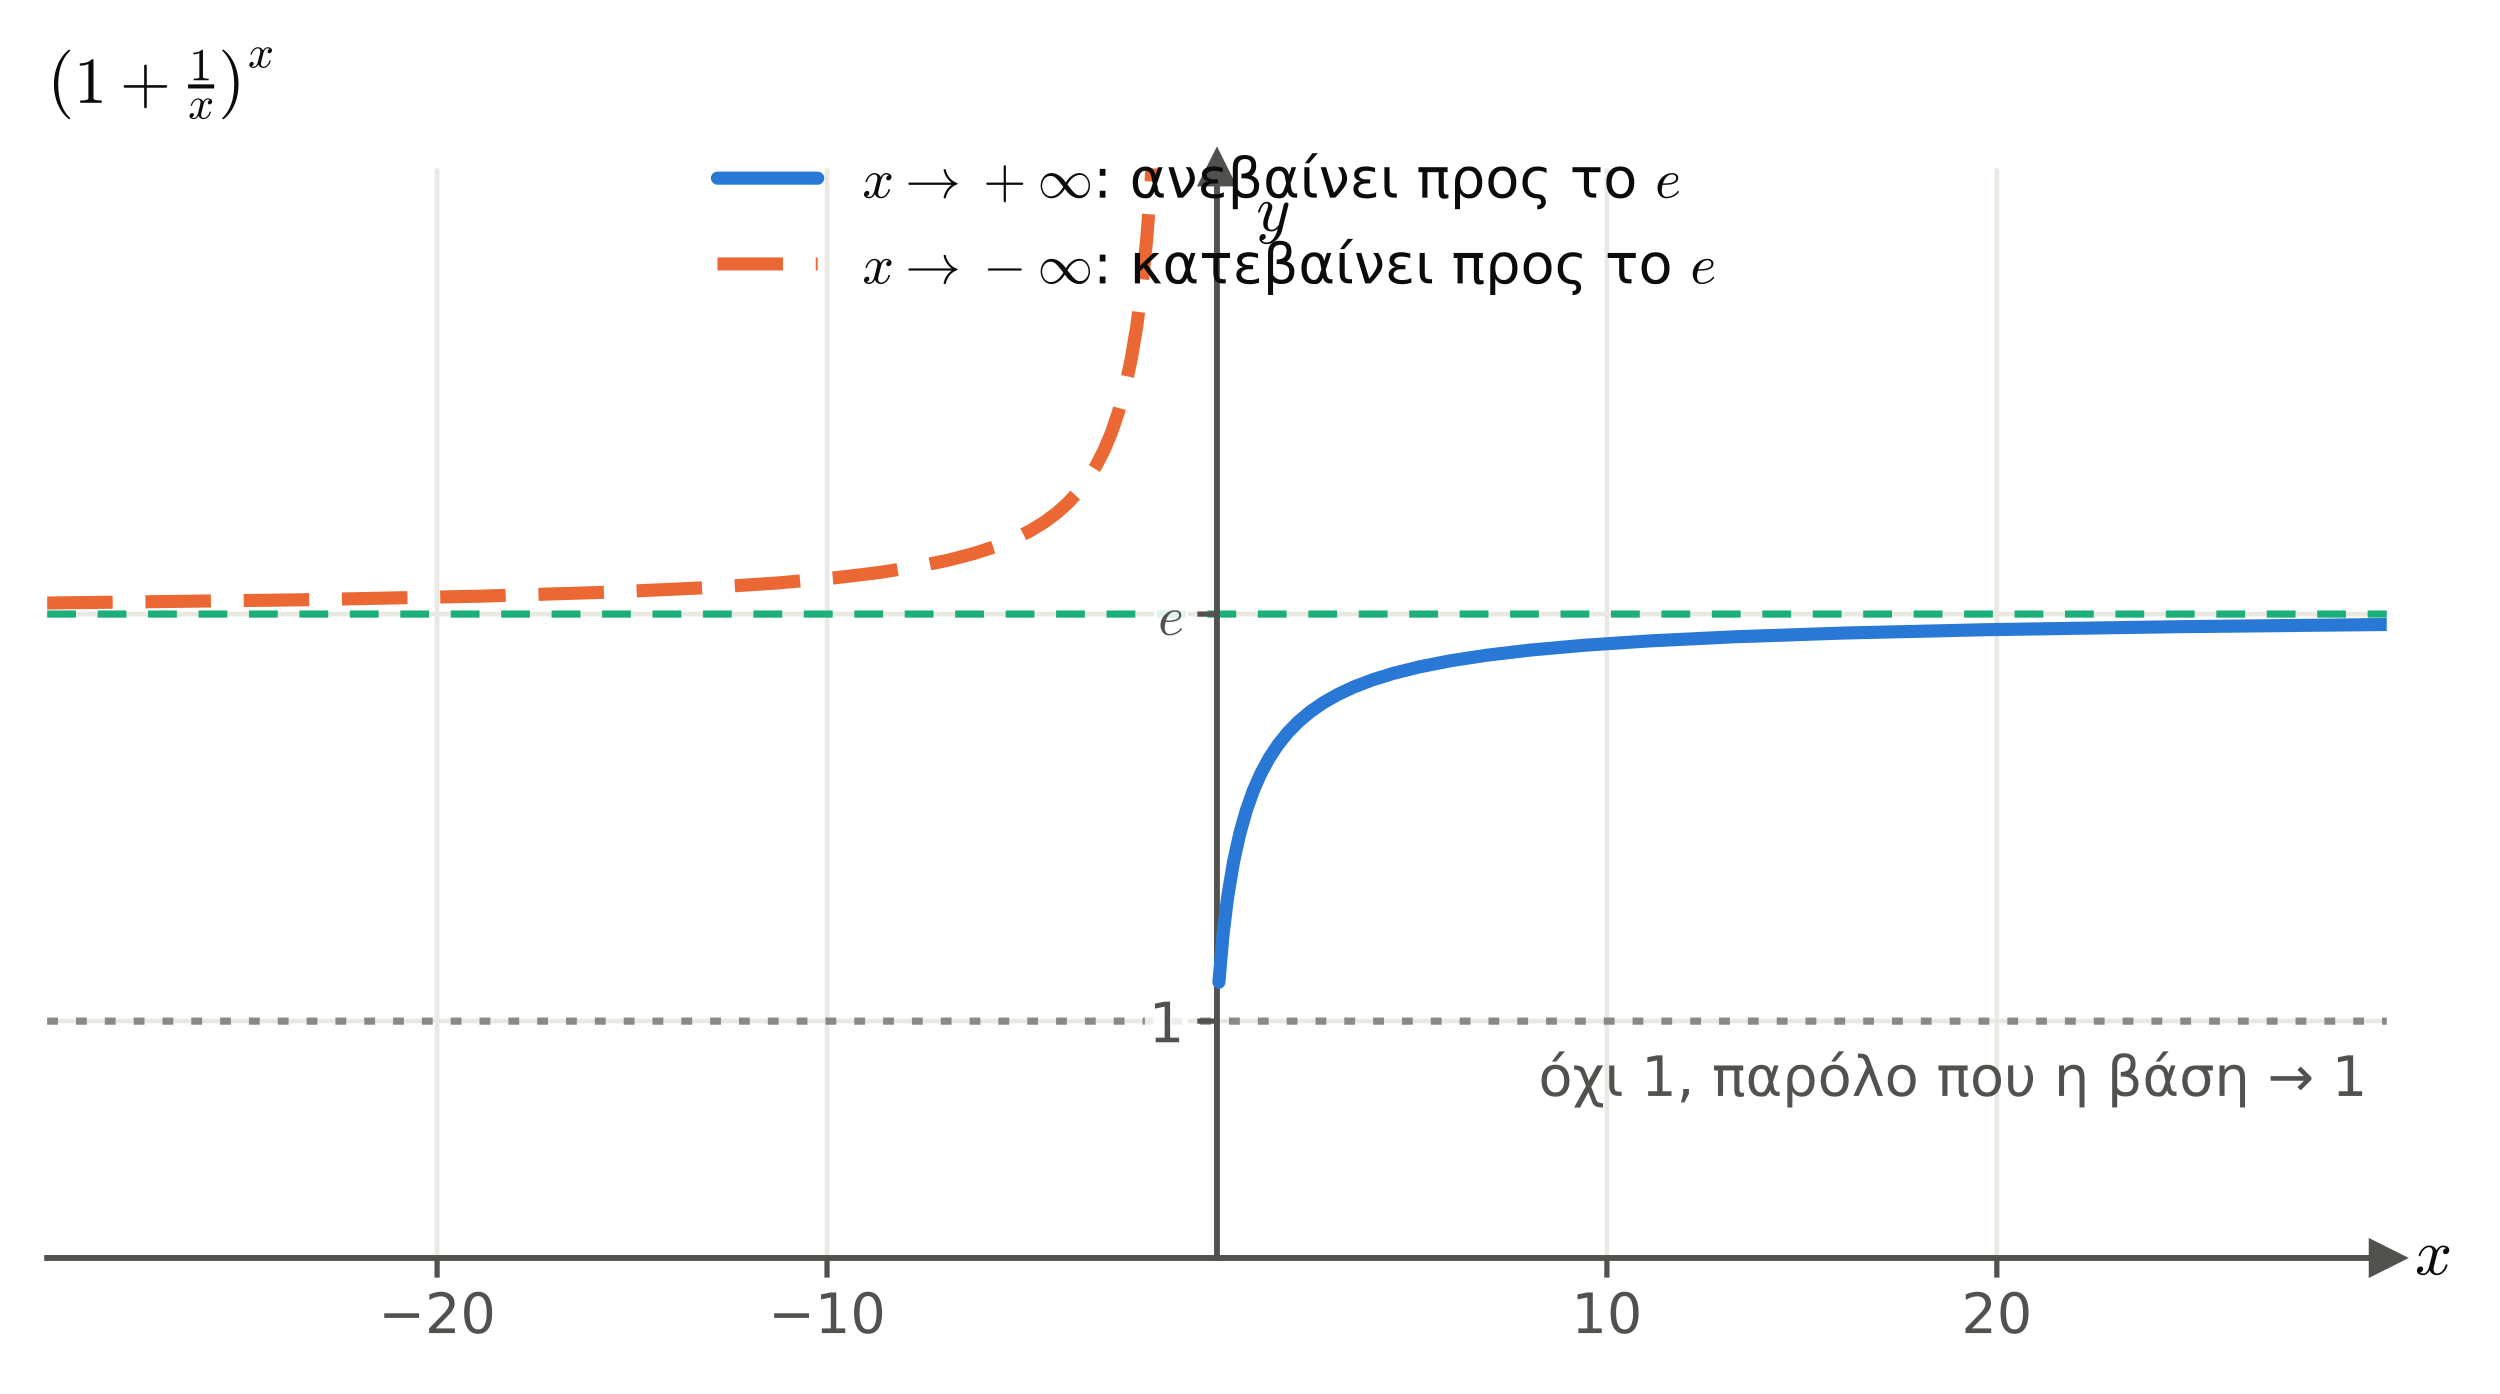
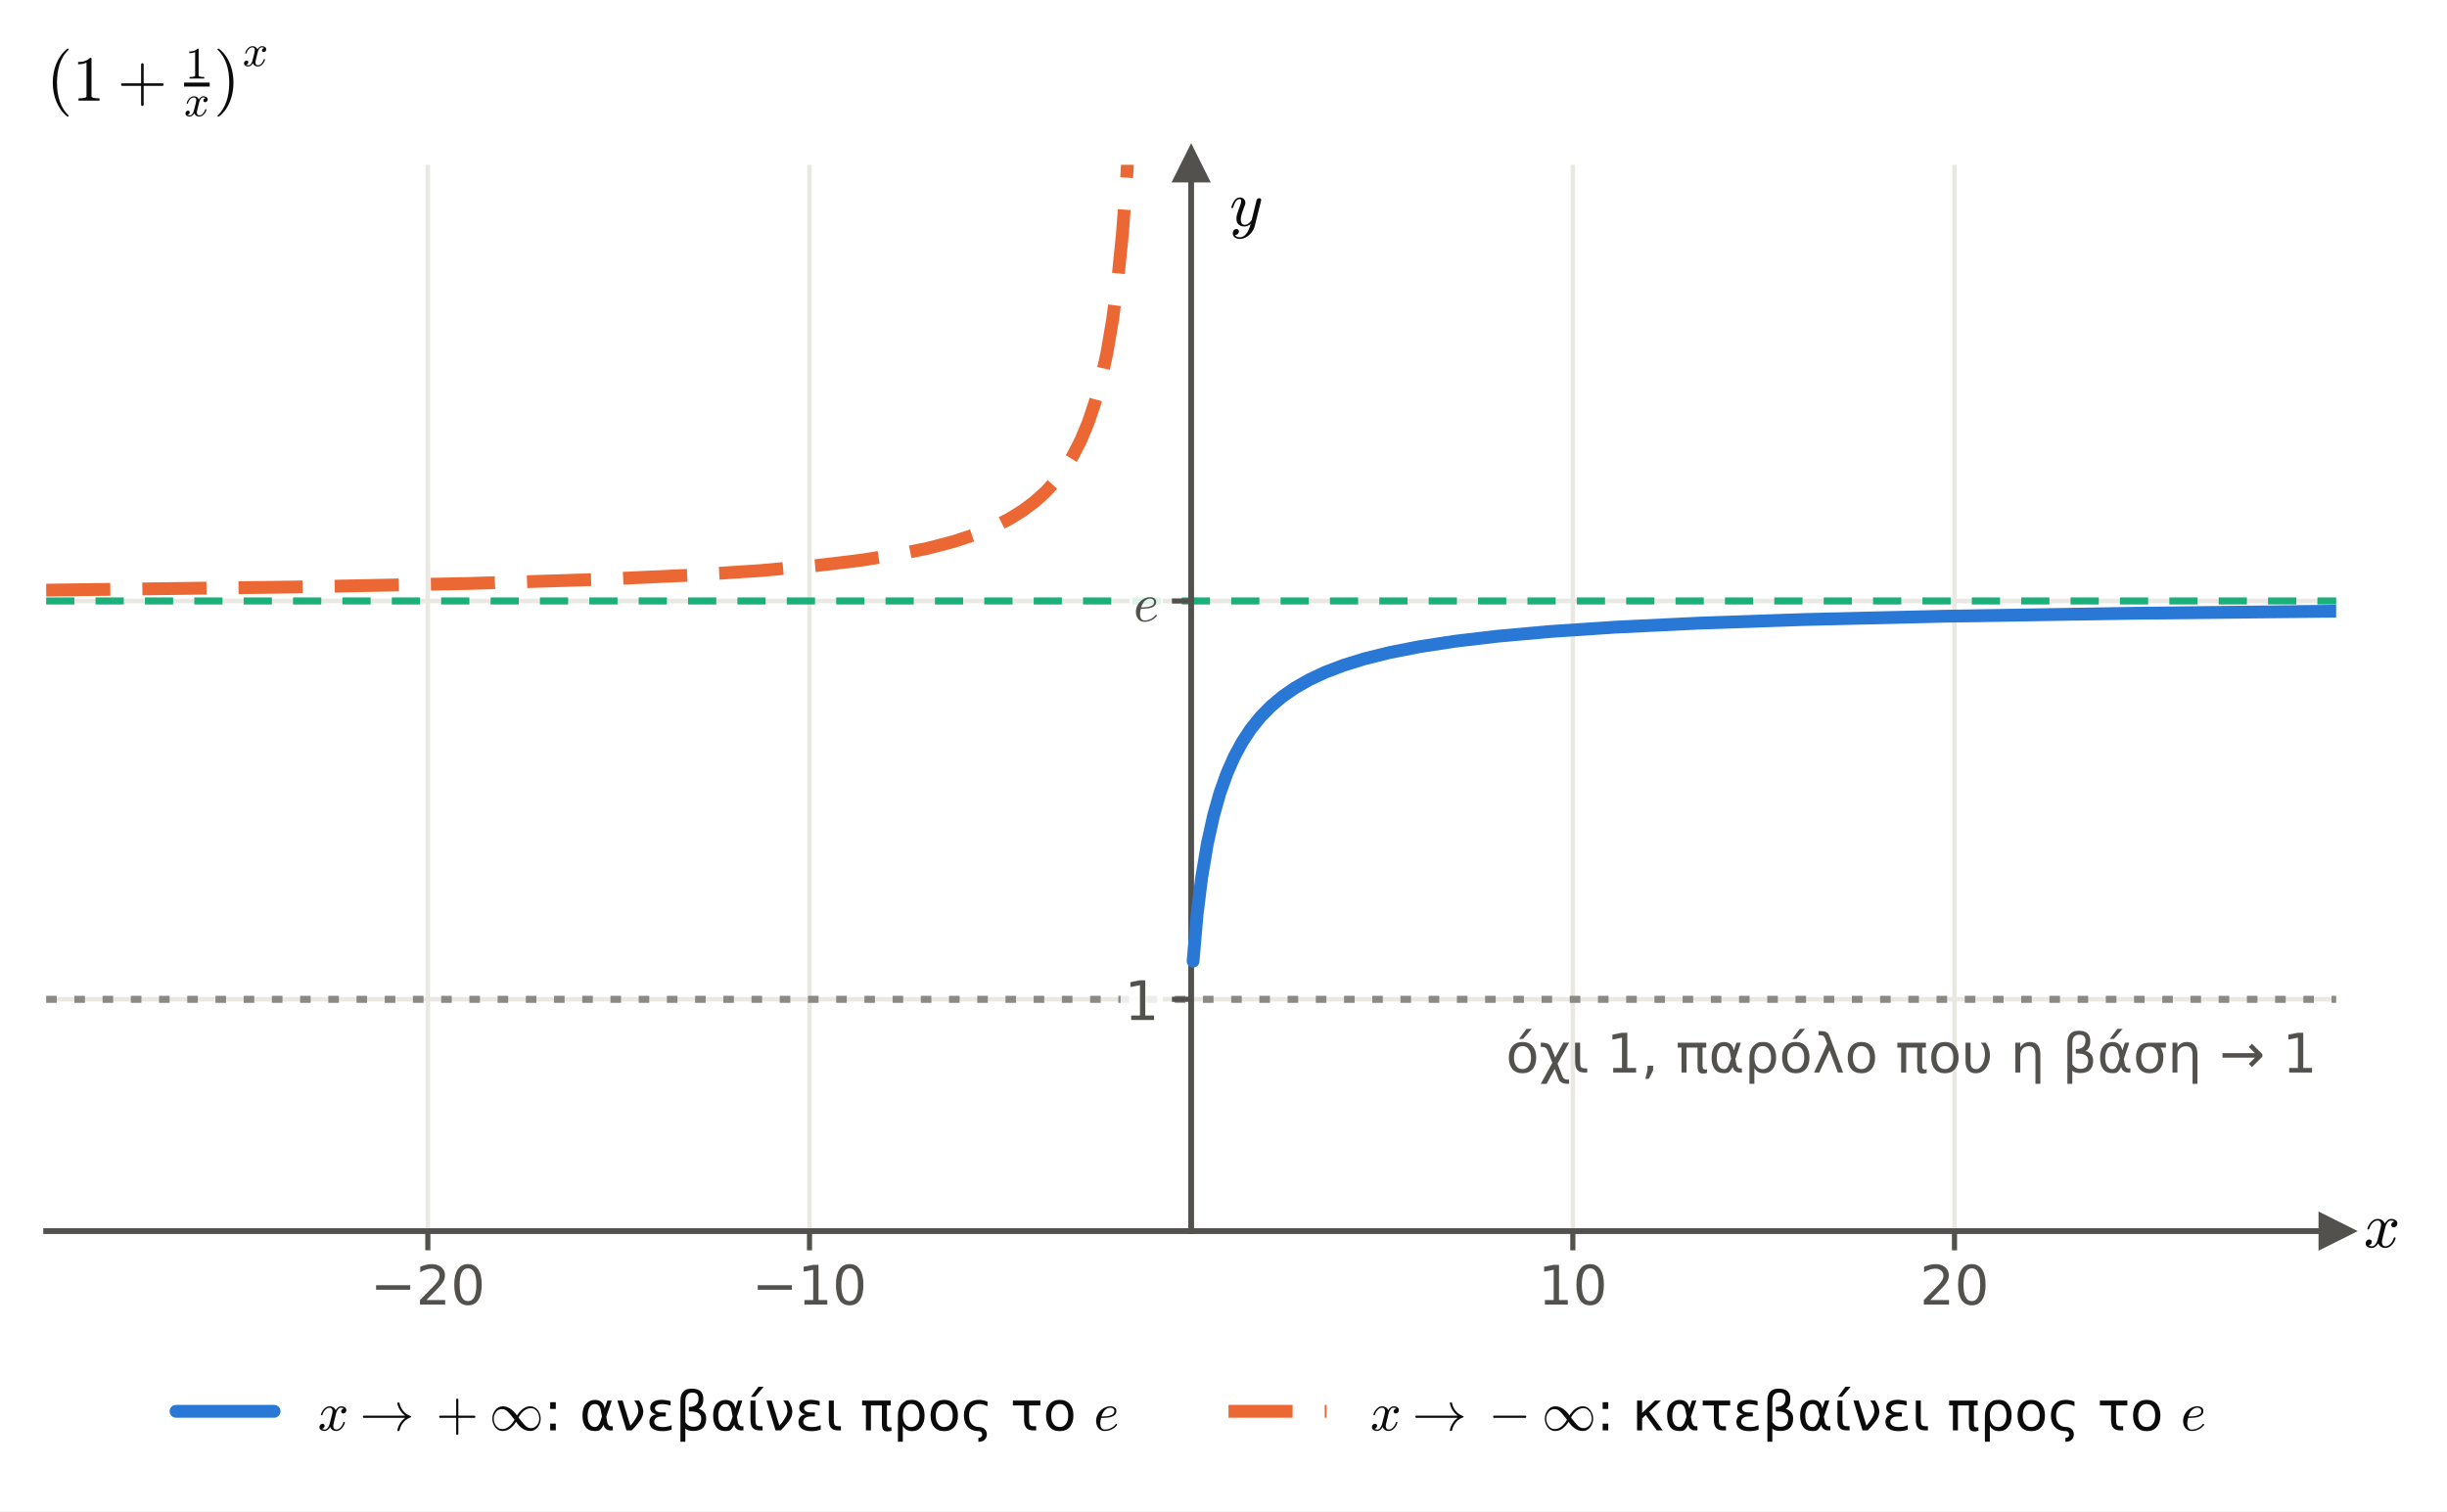
- <svg xmlns="http://www.w3.org/2000/svg" xmlns:xlink="http://www.w3.org/1999/xlink" width="381.605pt" height="212.72pt" viewBox="0 0 381.605 212.72" version="1.1">
+ <svg xmlns="http://www.w3.org/2000/svg" xmlns:xlink="http://www.w3.org/1999/xlink" width="381.605pt" height="235.744pt" viewBox="0 0 381.605 235.744" version="1.1">
  <defs>
    <style type="text/css">*{stroke-linejoin: round; stroke-linecap: butt}</style>
  </defs>
  <g id="figure_1">
    <g id="patch_1">
-       <path d="M 0 212.72  L 381.605 212.72  L 381.605 0  L 0 0  z " style="fill: #ffffff" />
+       <path d="M 0 235.744  L 381.605 235.744  L 381.605 0  L 0 0  z " style="fill: #ffffff" />
    </g>
    <g id="axes_1">
      <g id="patch_2">
        <path d="M 7.2 192.02  L 364.32 192.02  L 364.32 25.7  L 7.2 25.7  z " style="fill: #ffffff" />
      </g>
      <g id="line2d_1">
        <path d="M 66.72 192.02  L 66.72 25.7  " clip-path="url(#p7e414866ac)" style="fill: none; stroke: #e9e8e3; stroke-width: 0.7; stroke-linecap: round" />
      </g>
      <g id="line2d_2">
        <path d="M 126.24 192.02  L 126.24 25.7  " clip-path="url(#p7e414866ac)" style="fill: none; stroke: #e9e8e3; stroke-width: 0.7; stroke-linecap: round" />
      </g>
      <g id="line2d_3">
        <path d="M 245.28 192.02  L 245.28 25.7  " clip-path="url(#p7e414866ac)" style="fill: none; stroke: #e9e8e3; stroke-width: 0.7; stroke-linecap: round" />
      </g>
      <g id="line2d_4">
        <path d="M 304.8 192.02  L 304.8 25.7  " clip-path="url(#p7e414866ac)" style="fill: none; stroke: #e9e8e3; stroke-width: 0.7; stroke-linecap: round" />
      </g>
      <g id="line2d_5">
        <path d="M 7.2 155.863  L 364.32 155.863  " clip-path="url(#p7e414866ac)" style="fill: none; stroke: #e9e8e3; stroke-width: 0.7; stroke-linecap: round" />
      </g>
      <g id="line2d_6">
        <path d="M 7.2 93.736  L 364.32 93.736  " clip-path="url(#p7e414866ac)" style="fill: none; stroke: #e9e8e3; stroke-width: 0.7; stroke-linecap: round" />
      </g>
      <g id="line2d_7">
        <path d="M 7.2 93.736  L 364.32 93.736  " clip-path="url(#p7e414866ac)" style="fill: none; stroke-dasharray: 4.4,3.3; stroke-dashoffset: 0; stroke: #1baf7a; stroke-width: 1.1" />
      </g>
      <g id="line2d_8">
        <path d="M 7.2 155.863  L 364.32 155.863  " clip-path="url(#p7e414866ac)" style="fill: none; stroke-dasharray: 1.65,2.75; stroke-dashoffset: 0; stroke: #8a8984; stroke-width: 1.1" />
      </g>
      <g id="patch_3">
        <path d="M 185.76 192.02  L 185.76 25.7  " style="fill: none; stroke: #52514e; stroke-width: 0.9; stroke-linejoin: miter; stroke-linecap: square" />
      </g>
      <g id="patch_4">
        <path d="M 7.2 192.02  L 364.32 192.02  " style="fill: none; stroke: #52514e; stroke-width: 0.9; stroke-linejoin: miter; stroke-linecap: square" />
      </g>
      <g id="matplotlib.axis_1">
        <g id="xtick_1">
          <g id="line2d_9">
            <defs>
              <path id="mea416f7c7a" d="M 0 0  L 0 3  " style="stroke: #52514e; stroke-width: 0.8" />
            </defs>
            <g>
              <use xlink:href="#mea416f7c7a" x="66.72" y="192.02" style="fill: #52514e; stroke: #52514e; stroke-width: 0.8" />
            </g>
          </g>
          <g id="text_1">
            <g id="patch_5">
              <path d="M 57.156 206.115  L 76.284 206.115  L 76.284 196.425  L 57.156 196.425  z " style="fill: #ffffff; opacity: 0.85" />
            </g>
            <g style="fill: #52514e" transform="translate(57.75051 203.478) scale(0.085 -0.085)">
              <defs>
                <path id="DejaVuSans-c9c" d="M 678 2272  L 4684 2272  L 4684 1741  L 678 1741  L 678 2272  z " transform="scale(0.015625)" />
                <path id="DejaVuSans-15" d="M 1228 531  L 3431 531  L 3431 0  L 469 0  L 469 531  Q 828 903 1448 1529  Q 2069 2156 2228 2338  Q 2531 2678 2651 2914  Q 2772 3150 2772 3378  Q 2772 3750 2511 3984  Q 2250 4219 1831 4219  Q 1534 4219 1204 4116  Q 875 4013 500 3803  L 500 4441  Q 881 4594 1212 4672  Q 1544 4750 1819 4750  Q 2544 4750 2975 4387  Q 3406 4025 3406 3419  Q 3406 3131 3298 2873  Q 3191 2616 2906 2266  Q 2828 2175 2409 1742  Q 1991 1309 1228 531  z " transform="scale(0.015625)" />
                <path id="DejaVuSans-13" d="M 2034 4250  Q 1547 4250 1301 3770  Q 1056 3291 1056 2328  Q 1056 1369 1301 889  Q 1547 409 2034 409  Q 2525 409 2770 889  Q 3016 1369 3016 2328  Q 3016 3291 2770 3770  Q 2525 4250 2034 4250  z M 2034 4750  Q 2819 4750 3233 4129  Q 3647 3509 3647 2328  Q 3647 1150 3233 529  Q 2819 -91 2034 -91  Q 1250 -91 836 529  Q 422 1150 422 2328  Q 422 3509 836 4129  Q 1250 4750 2034 4750  z " transform="scale(0.015625)" />
              </defs>
              <use xlink:href="#DejaVuSans-c9c" />
              <use xlink:href="#DejaVuSans-15" transform="translate(83.79688 0)" />
              <use xlink:href="#DejaVuSans-13" transform="translate(147.4219 0)" />
            </g>
          </g>
        </g>
        <g id="xtick_2">
          <g id="line2d_10">
            <g>
              <use xlink:href="#mea416f7c7a" x="126.24" y="192.02" style="fill: #52514e; stroke: #52514e; stroke-width: 0.8" />
            </g>
          </g>
          <g id="text_2">
            <g id="patch_6">
              <path d="M 116.676 206.115  L 135.804 206.115  L 135.804 196.425  L 116.676 196.425  z " style="fill: #ffffff; opacity: 0.85" />
            </g>
            <g style="fill: #52514e" transform="translate(117.2705 203.478) scale(0.085 -0.085)">
              <defs>
                <path id="DejaVuSans-14" d="M 794 531  L 1825 531  L 1825 4091  L 703 3866  L 703 4441  L 1819 4666  L 2450 4666  L 2450 531  L 3481 531  L 3481 0  L 794 0  L 794 531  z " transform="scale(0.015625)" />
              </defs>
              <use xlink:href="#DejaVuSans-c9c" />
              <use xlink:href="#DejaVuSans-14" transform="translate(83.79688 0)" />
              <use xlink:href="#DejaVuSans-13" transform="translate(147.4219 0)" />
            </g>
          </g>
        </g>
        <g id="xtick_3">
          <g id="line2d_11">
            <g>
              <use xlink:href="#mea416f7c7a" x="245.28" y="192.02" style="fill: #52514e; stroke: #52514e; stroke-width: 0.8" />
            </g>
          </g>
          <g id="text_3">
            <g id="patch_7">
              <path d="M 239.277 206.115  L 251.283 206.115  L 251.283 196.425  L 239.277 196.425  z " style="fill: #ffffff; opacity: 0.85" />
            </g>
            <g style="fill: #52514e" transform="translate(239.8719 203.478) scale(0.085 -0.085)">
              <use xlink:href="#DejaVuSans-14" />
              <use xlink:href="#DejaVuSans-13" transform="translate(63.625 0)" />
            </g>
          </g>
        </g>
        <g id="xtick_4">
          <g id="line2d_12">
            <g>
              <use xlink:href="#mea416f7c7a" x="304.8" y="192.02" style="fill: #52514e; stroke: #52514e; stroke-width: 0.8" />
            </g>
          </g>
          <g id="text_4">
            <g id="patch_8">
              <path d="M 298.797 206.115  L 310.803 206.115  L 310.803 196.425  L 298.797 196.425  z " style="fill: #ffffff; opacity: 0.85" />
            </g>
            <g style="fill: #52514e" transform="translate(299.3919 203.478) scale(0.085 -0.085)">
              <use xlink:href="#DejaVuSans-15" />
              <use xlink:href="#DejaVuSans-13" transform="translate(63.625 0)" />
            </g>
          </g>
        </g>
      </g>
      <g id="matplotlib.axis_2">
        <g id="ytick_1">
          <g id="line2d_13">
            <defs>
              <path id="mfd0566a3cc" d="M 0 0  L -3 0  " style="stroke: #52514e; stroke-width: 0.8" />
            </defs>
            <g>
              <use xlink:href="#mfd0566a3cc" x="185.76" y="155.863" style="fill: #52514e; stroke: #52514e; stroke-width: 0.8" />
            </g>
          </g>
          <g id="text_5">
            <g id="patch_9">
              <path d="M 174.757 161.729  L 181.355 161.729  L 181.355 152.039  L 174.757 152.039  z " style="fill: #ffffff; opacity: 0.85" />
            </g>
            <g style="fill: #52514e" transform="translate(175.3519 159.0925) scale(0.085 -0.085)">
              <use xlink:href="#DejaVuSans-14" />
            </g>
          </g>
        </g>
        <g id="ytick_2">
          <g id="line2d_14">
            <g>
              <use xlink:href="#mfd0566a3cc" x="185.76" y="93.736" style="fill: #52514e; stroke: #52514e; stroke-width: 0.8" />
            </g>
          </g>
          <g id="text_6">
            <g id="patch_10">
              <path d="M 176.17 99.602  L 181.355 99.602  L 181.355 89.912  L 176.17 89.912  z " style="fill: #ffffff; opacity: 0.85" />
            </g>
            <g style="fill: #52514e" transform="translate(176.765 96.96539) scale(0.085 -0.085)">
              <defs>
                <path id="Cmmi10-3" d="M 1288 -72  Q 981 -72 751 87  Q 522 247 401 517  Q 281 788 281 1088  Q 281 1544 511 1945  Q 741 2347 1134 2587  Q 1528 2828 1978 2828  Q 2253 2828 2458 2686  Q 2663 2544 2663 2278  Q 2663 1909 2369 1729  Q 2075 1550 1706 1508  Q 1338 1466 891 1466  L 872 1466  Q 769 1084 769 813  Q 769 528 900 312  Q 1031 97 1300 97  Q 1681 97 2032 272  Q 2384 447 2606 756  Q 2625 775 2656 775  Q 2688 775 2720 739  Q 2753 703 2753 672  Q 2753 647 2741 634  Q 2506 306 2109 117  Q 1713 -72 1288 -72  z M 909 1631  Q 1281 1631 1597 1665  Q 1913 1700 2169 1839  Q 2425 1978 2425 2272  Q 2425 2391 2359 2480  Q 2294 2569 2189 2616  Q 2084 2663 1972 2663  Q 1700 2663 1483 2516  Q 1266 2369 1125 2133  Q 984 1897 909 1631  z " transform="scale(0.015625)" />
              </defs>
              <use xlink:href="#Cmmi10-3" transform="translate(0 0.8125)" />
            </g>
          </g>
        </g>
      </g>
      <g id="line2d_15">
        <defs>
          <path id="m4fe79a03d0" d="M 2.25 0  L -2.25 -2.25  L -2.25 2.25  z " style="stroke: #52514e; stroke-linejoin: miter" />
        </defs>
        <g>
          <use xlink:href="#m4fe79a03d0" x="364.32" y="192.02" style="fill: #52514e; stroke: #52514e; stroke-linejoin: miter" />
        </g>
      </g>
      <g id="line2d_16">
        <defs>
          <path id="m0e7391c8de" d="M 0 -2.25  L -2.25 2.25  L 2.25 2.25  z " style="stroke: #52514e; stroke-linejoin: miter" />
        </defs>
        <g>
          <use xlink:href="#m0e7391c8de" x="185.76" y="25.7" style="fill: #52514e; stroke: #52514e; stroke-linejoin: miter" />
        </g>
      </g>
      <g id="line2d_17">
        <path d="M 186.058 149.918  L 186.682 142.666  L 187.395 136.901  L 188.287 131.57  L 189.268 127.14  L 190.249 123.681  L 191.319 120.664  L 192.478 118.028  L 193.727 115.719  L 195.064 113.693  L 196.58 111.809  L 198.186 110.169  L 199.969 108.666  L 201.931 107.302  L 204.16 106.027  L 206.657 104.857  L 209.511 103.767  L 212.81 102.746  L 216.734 101.773  L 221.371 100.864  L 226.9 100.017  L 233.588 99.228  L 241.792 98.495  L 251.959 97.819  L 264.8 97.199  L 281.387 96.63  L 303.235 96.116  L 332.841 95.654  L 364.32 95.326  L 364.32 95.326  " clip-path="url(#p7e414866ac)" style="fill: none; stroke: #2a78d6; stroke-width: 2; stroke-linecap: round" />
      </g>
      <g id="line2d_18">
        <path d="M 7.2 92.047  L 46.208 91.555  L 73.239 91.004  L 92.743 90.395  L 107.286 89.73  L 118.492 89.003  L 127.303 88.216  L 134.317 87.373  L 140.049 86.465  L 144.754 85.501  L 148.689 84.474  L 152.025 83.379  L 154.848 82.227  L 157.328 80.979  L 159.467 79.664  L 161.349 78.259  L 163.06 76.714  L 164.6 75.032  L 166.054 73.106  L 167.337 71.042  L 168.535 68.703  L 169.647 66.051  L 170.673 63.046  L 171.7 59.304  L 172.641 54.962  L 173.496 49.929  L 174.266 44.119  L 175.036 36.503  L 175.72 27.419  L 176.319 16.663  L 176.918 1.634  L 177.003 -1  L 177.003 -1  " clip-path="url(#p7e414866ac)" style="fill: none; stroke-dasharray: 10,5; stroke-dashoffset: 0; stroke: #eb6834; stroke-width: 2" />
      </g>
      <g id="text_7">
        <g style="fill: #0b0b0b" transform="translate(368.6054 194.6177) scale(0.1 -0.1)">
          <defs>
            <path id="Cmmi10-3f" d="M 500 184  Q 613 97 819 97  Q 1019 97 1172 289  Q 1325 481 1381 709  L 1672 1844  Q 1741 2153 1741 2266  Q 1741 2425 1652 2544  Q 1563 2663 1403 2663  Q 1200 2663 1022 2536  Q 844 2409 722 2214  Q 600 2019 550 1819  Q 538 1778 500 1778  L 422 1778  Q 372 1778 372 1838  L 372 1856  Q 434 2094 584 2320  Q 734 2547 951 2687  Q 1169 2828 1416 2828  Q 1650 2828 1839 2703  Q 2028 2578 2106 2363  Q 2216 2559 2386 2693  Q 2556 2828 2759 2828  Q 2897 2828 3040 2779  Q 3184 2731 3275 2631  Q 3366 2531 3366 2381  Q 3366 2219 3261 2101  Q 3156 1984 2994 1984  Q 2891 1984 2822 2050  Q 2753 2116 2753 2216  Q 2753 2350 2845 2451  Q 2938 2553 3066 2572  Q 2950 2663 2747 2663  Q 2541 2663 2389 2472  Q 2238 2281 2175 2047  L 1894 916  Q 1825 659 1825 494  Q 1825 331 1917 214  Q 2009 97 2163 97  Q 2463 97 2698 361  Q 2934 625 3009 941  Q 3022 978 3059 978  L 3138 978  Q 3163 978 3178 961  Q 3194 944 3194 922  Q 3194 916 3188 903  Q 3097 522 2806 225  Q 2516 -72 2150 -72  Q 1916 -72 1727 54  Q 1538 181 1459 397  Q 1359 209 1182 68  Q 1006 -72 806 -72  Q 669 -72 523 -23  Q 378 25 287 125  Q 197 225 197 378  Q 197 528 301 651  Q 406 775 563 775  Q 669 775 741 711  Q 813 647 813 544  Q 813 409 723 309  Q 634 209 500 184  z " transform="scale(0.015625)" />
          </defs>
          <use xlink:href="#Cmmi10-3f" transform="translate(0 0.8125)" />
        </g>
      </g>
      <g id="text_8">
        <g style="fill: #0b0b0b" transform="translate(191.76 35.29766) scale(0.1 -0.1)">
          <defs>
            <path id="Cmmi10-72" d="M 538 -916  Q 672 -1147 1006 -1147  Q 1309 -1147 1531 -934  Q 1753 -722 1889 -420  Q 2025 -119 2100 197  Q 1816 -72 1484 -72  Q 1231 -72 1053 15  Q 875 103 776 276  Q 678 450 678 697  Q 678 906 734 1126  Q 791 1347 892 1617  Q 994 1888 1069 2088  Q 1153 2322 1153 2472  Q 1153 2663 1013 2663  Q 759 2663 595 2402  Q 431 2141 353 1819  Q 341 1778 300 1778  L 225 1778  Q 172 1778 172 1838  L 172 1856  Q 275 2238 487 2533  Q 700 2828 1025 2828  Q 1253 2828 1411 2678  Q 1569 2528 1569 2297  Q 1569 2178 1516 2047  Q 1488 1969 1388 1706  Q 1288 1444 1234 1272  Q 1181 1100 1147 934  Q 1113 769 1113 603  Q 1113 391 1203 244  Q 1294 97 1491 97  Q 1888 97 2203 581  L 2688 2553  Q 2709 2638 2787 2698  Q 2866 2759 2956 2759  Q 3034 2759 3092 2709  Q 3150 2659 3150 2578  Q 3150 2541 3144 2528  L 2509 -19  Q 2425 -347 2200 -647  Q 1975 -947 1658 -1130  Q 1341 -1313 997 -1313  Q 831 -1313 668 -1248  Q 506 -1184 406 -1056  Q 306 -928 306 -756  Q 306 -581 409 -453  Q 513 -325 684 -325  Q 788 -325 858 -389  Q 928 -453 928 -556  Q 928 -703 818 -812  Q 709 -922 563 -922  Q 556 -919 550 -917  Q 544 -916 538 -916  z " transform="scale(0.015625)" />
          </defs>
          <use xlink:href="#Cmmi10-72" transform="translate(0 0.8125)" />
        </g>
      </g>
      <g id="text_9">
        <g style="fill: #52514e" transform="translate(234.8321 167.2809) scale(0.085 -0.085)">
          <defs>
            <path id="DejaVuSans-360" d="M 2425 5119  L 3047 5119  L 2029 3944  L 1550 3944  L 2425 5119  z M 1959 3097  Q 1497 3097 1228 2736  Q 959 2375 959 1747  Q 959 1119 1226 758  Q 1494 397 1959 397  Q 2419 397 2687 759  Q 2956 1122 2956 1747  Q 2956 2369 2687 2733  Q 2419 3097 1959 3097  z M 1959 3584  Q 2709 3584 3137 3096  Q 3566 2609 3566 1747  Q 3566 888 3137 398  Q 2709 -91 1959 -91  Q 1206 -91 779 398  Q 353 888 353 1747  Q 353 2609 779 3096  Q 1206 3584 1959 3584  z " transform="scale(0.015625)" />
            <path id="DejaVuSans-35b" d="M 2288 -781  L 1822 416  L 863 -1334  L 184 -1334  L 1541 1141  L 972 2613  Q 819 3006 338 3006  L 184 3006  L 184 3500  L 403 3494  Q 1209 3472 1413 2950  L 1875 1753  L 2834 3503  L 3513 3503  L 2156 1028  L 2725 -444  Q 2878 -838 3359 -838  L 3513 -838  L 3513 -1331  L 3294 -1325  Q 2488 -1303 2288 -781  z " transform="scale(0.015625)" />
            <path id="DejaVuSans-34d" d="M 1109 3500  L 1109 1234  Q 1109 781 1216 638  Q 1328 488 1666 488  L 1944 488  L 1944 0  L 1597 0  Q 1034 0 778 300  Q 522 606 522 1269  L 519 3500  L 1109 3500  z " transform="scale(0.015625)" />
            <path id="DejaVuSans-3" transform="scale(0.015625)" />
            <path id="DejaVuSans-f" d="M 750 794  L 1409 794  L 1409 256  L 897 -744  L 494 -744  L 750 256  L 750 794  z " transform="scale(0.015625)" />
            <path id="DejaVuSans-354" d="M 231 3500  L 3584 3500  L 3584 2925  L 3144 2925  L 3144 775  Q 3144 550 3220 451  Q 3297 353 3469 353  Q 3516 353 3584 361  Q 3653 369 3675 372  L 3675 -44  Q 3566 -84 3450 -103  Q 3334 -122 3219 -122  Q 2844 -122 2700 83  Q 2556 288 2556 838  L 2556 2925  L 1266 2925  L 1266 0  L 678 0  L 678 2925  L 231 2925  L 231 3500  z " transform="scale(0.015625)" />
            <path id="DejaVuSans-345" d="M 2644 1628  L 2506 2350  Q 2366 3091 1809 3091  Q 1391 3091 1200 2747  Q 959 2316 959 1747  Q 959 1059 1194 731  Q 1431 397 1809 397  Q 2228 397 2453 1063  L 2644 1628  z M 2966 2584  L 3275 3500  L 3788 3500  L 3147 1603  L 3272 919  Q 3300 766 3409 638  Q 3538 488 3638 488  L 3913 488  L 3913 0  L 3569 0  Q 3275 0 3013 263  Q 2884 394 2831 669  Q 2688 322 2394 50  Q 2256 -78 1809 -78  Q 1075 -78 719 397  Q 353 888 353 1747  Q 353 2666 750 3097  Q 1191 3578 1809 3578  Q 2781 3578 2966 2584  z " transform="scale(0.015625)" />
            <path id="DejaVuSans-355" d="M 863 2875  Q 1053 3194 1525 3475  Q 1709 3584 2278 3584  Q 2916 3584 3314 3078  Q 3713 2572 3713 1747  Q 3713 922 3314 415  Q 2916 -91 2278 -91  Q 1894 -91 1617 61  Q 1341 213 1159 525  L 1159 -1331  L 581 -1331  L 581 1716  Q 581 2438 863 2875  z M 3116 1747  Q 3116 2381 2855 2742  Q 2594 3103 2138 3103  Q 1681 3103 1420 2742  Q 1159 2381 1159 1747  Q 1159 1113 1420 752  Q 1681 391 2138 391  Q 2594 391 2855 752  Q 3116 1113 3116 1747  z " transform="scale(0.015625)" />
            <path id="DejaVuSans-34f" d="M 1981 4316  L 3597 0  L 2988 0  L 2006 2588  L 800 0  L 191 0  L 1725 3356  L 1494 3975  Q 1347 4369 1013 4369  L 713 4369  L 713 4863  L 1078 4856  Q 1784 4847 1981 4316  z " transform="scale(0.015625)" />
            <path id="DejaVuSans-353" d="M 1959 3097  Q 1497 3097 1228 2736  Q 959 2375 959 1747  Q 959 1119 1226 758  Q 1494 397 1959 397  Q 2419 397 2687 759  Q 2956 1122 2956 1747  Q 2956 2369 2687 2733  Q 2419 3097 1959 3097  z M 1959 3584  Q 2709 3584 3137 3096  Q 3566 2609 3566 1747  Q 3566 888 3137 398  Q 2709 -91 1959 -91  Q 1206 -91 779 398  Q 353 888 353 1747  Q 353 2609 779 3096  Q 1206 3584 1959 3584  z " transform="scale(0.015625)" />
            <path id="DejaVuSans-359" d="M 1056 3500  L 1056 1234  Q 1056 813 1213 613  Q 1384 397 1719 397  Q 2188 397 2516 1047  Q 2700 1416 2747 2000  Q 2772 2319 2678 2719  Q 2591 3091 2259 3500  L 2841 3500  L 2841 3500  Q 3059 3219 3200 2834  Q 3331 2475 3331 1994  Q 3331 1203 2931 619  Q 2444 -94 1650 -91  Q 1091 -91 775 284  Q 469 653 469 1269  L 466 3500  L 1056 3500  z " transform="scale(0.015625)" />
            <path id="DejaVuSans-34b" d="M 3513 2113  L 3513 -1331  L 2938 -1331  L 2938 2094  Q 2938 2591 2744 2837  Q 2550 3084 2163 3084  Q 1697 3084 1428 2787  Q 1159 2491 1159 1978  L 1159 0  L 581 0  L 581 3500  L 1159 3500  L 1159 2956  Q 1366 3272 1644 3428  Q 1925 3584 2291 3584  Q 2894 3584 3203 3213  Q 3513 2838 3513 2113  z " transform="scale(0.015625)" />
            <path id="DejaVuSans-346" d="M 1178 216  L 1178 -1331  L 600 -1331  L 600 3478  Q 600 4903 1931 4903  Q 3288 4903 3288 3700  Q 3288 2844 2750 2531  Q 3625 2250 3625 1416  Q 3625 -66 2119 -66  Q 1456 -66 1178 216  z M 1178 966  Q 1525 425 2141 425  Q 3041 425 3041 1406  Q 3041 2288 1591 2219  L 1591 2750  Q 2725 2750 2725 3750  Q 2725 4434 1994 4434  Q 1178 4434 1178 3459  L 1178 966  z " transform="scale(0.015625)" />
            <path id="DejaVuSans-340" d="M 2644 1628  L 2506 2350  Q 2366 3091 1809 3091  Q 1391 3091 1200 2747  Q 959 2316 959 1747  Q 959 1059 1194 731  Q 1431 397 1809 397  Q 2228 397 2453 1063  L 2644 1628  z M 2966 2584  L 3275 3500  L 3788 3500  L 3147 1603  L 3272 919  Q 3300 766 3409 638  Q 3538 488 3638 488  L 3913 488  L 3913 0  L 3569 0  Q 3275 0 3013 263  Q 2884 394 2831 669  Q 2688 322 2394 50  Q 2256 -78 1809 -78  Q 1075 -78 719 397  Q 353 888 353 1747  Q 353 2666 750 3097  Q 1191 3578 1809 3578  Q 2781 3578 2966 2584  z M 2378 5119  L 3000 5119  L 1982 3944  L 1503 3944  L 2378 5119  z " transform="scale(0.015625)" />
            <path id="DejaVuSans-357" d="M 1959 3044  Q 1484 3044 1228 2700  Q 959 2341 959 1747  Q 959 1119 1226 758  Q 1494 397 1959 397  Q 2419 397 2687 759  Q 2956 1122 2956 1747  Q 2956 2319 2688 2700  Q 2441 3044 1959 3044  z M 1959 3500  L 3869 3500  L 3869 2925  L 3225 2925  Q 3566 2438 3566 1747  Q 3566 888 3138 400  Q 2709 -91 1959 -91  Q 1206 -91 781 400  Q 353 888 353 1747  Q 353 2613 781 3097  Q 1134 3500 1959 3500  z " transform="scale(0.015625)" />
            <path id="DejaVuSans-c1c" d="M 5050 2147  L 5050 1866  L 3822 638  L 3447 1013  L 4175 1741  L 366 1741  L 366 2272  L 4175 2272  L 3447 3000  L 3822 3375  L 5050 2147  z " transform="scale(0.015625)" />
          </defs>
          <use xlink:href="#DejaVuSans-360" />
          <use xlink:href="#DejaVuSans-35b" transform="translate(61.1875 0)" />
          <use xlink:href="#DejaVuSans-34d" transform="translate(118.9531 0)" />
          <use xlink:href="#DejaVuSans-3" transform="translate(152.7969 0)" />
          <use xlink:href="#DejaVuSans-14" transform="translate(184.5781 0)" />
          <use xlink:href="#DejaVuSans-f" transform="translate(248.2031 0)" />
          <use xlink:href="#DejaVuSans-3" transform="translate(279.9844 0)" />
          <use xlink:href="#DejaVuSans-354" transform="translate(311.7656 0)" />
          <use xlink:href="#DejaVuSans-345" transform="translate(371.9688 0)" />
          <use xlink:href="#DejaVuSans-355" transform="translate(437.8906 0)" />
          <use xlink:href="#DejaVuSans-360" transform="translate(501.375 0)" />
          <use xlink:href="#DejaVuSans-34f" transform="translate(562.5625 0)" />
          <use xlink:href="#DejaVuSans-353" transform="translate(621.75 0)" />
          <use xlink:href="#DejaVuSans-3" transform="translate(682.9375 0)" />
          <use xlink:href="#DejaVuSans-354" transform="translate(714.7188 0)" />
          <use xlink:href="#DejaVuSans-353" transform="translate(774.9219 0)" />
          <use xlink:href="#DejaVuSans-359" transform="translate(836.1094 0)" />
          <use xlink:href="#DejaVuSans-3" transform="translate(893.9688 0)" />
          <use xlink:href="#DejaVuSans-34b" transform="translate(925.75 0)" />
          <use xlink:href="#DejaVuSans-3" transform="translate(989.125 0)" />
          <use xlink:href="#DejaVuSans-346" transform="translate(1020.906 0)" />
          <use xlink:href="#DejaVuSans-340" transform="translate(1084.719 0)" />
          <use xlink:href="#DejaVuSans-357" transform="translate(1150.641 0)" />
          <use xlink:href="#DejaVuSans-34b" transform="translate(1214.016 0)" />
          <use xlink:href="#DejaVuSans-3" transform="translate(1277.391 0)" />
          <use xlink:href="#DejaVuSans-c1c" transform="translate(1309.172 0)" />
          <use xlink:href="#DejaVuSans-3" transform="translate(1392.969 0)" />
          <use xlink:href="#DejaVuSans-14" transform="translate(1424.75 0)" />
        </g>
      </g>
      <g id="text_10">
        <g style="fill: #0b0b0b" transform="translate(7.2 15.7) scale(0.1 -0.1)">
          <defs>
            <path id="Cmr10-77" d="M 1984 -1588  Q 1628 -1306 1370 -942  Q 1113 -578 948 -165  Q 784 247 703 697  Q 622 1147 622 1600  Q 622 2059 703 2509  Q 784 2959 951 3375  Q 1119 3791 1378 4153  Q 1638 4516 1984 4788  Q 1984 4800 2016 4800  L 2075 4800  Q 2094 4800 2109 4783  Q 2125 4766 2125 4744  Q 2125 4716 2113 4703  Q 1800 4397 1592 4047  Q 1384 3697 1257 3301  Q 1131 2906 1075 2482  Q 1019 2059 1019 1600  Q 1019 -434 2106 -1491  Q 2125 -1509 2125 -1544  Q 2125 -1559 2108 -1579  Q 2091 -1600 2075 -1600  L 2016 -1600  Q 1984 -1600 1984 -1588  z " transform="scale(0.015625)" />
            <path id="Cmr10-64" d="M 594 0  L 594 225  Q 1394 225 1394 428  L 1394 3788  Q 1063 3628 556 3628  L 556 3853  Q 1341 3853 1741 4263  L 1831 4263  Q 1853 4263 1873 4245  Q 1894 4228 1894 4206  L 1894 428  Q 1894 225 2694 225  L 2694 0  L 594 0  z " transform="scale(0.015625)" />
            <path id="Cmr10-4c" d="M 481 1472  Q 428 1472 393 1512  Q 359 1553 359 1600  Q 359 1647 393 1687  Q 428 1728 481 1728  L 2363 1728  L 2363 3616  Q 2363 3666 2400 3698  Q 2438 3731 2491 3731  Q 2538 3731 2578 3698  Q 2619 3666 2619 3616  L 2619 1728  L 4500 1728  Q 4547 1728 4581 1687  Q 4616 1647 4616 1600  Q 4616 1553 4581 1512  Q 4547 1472 4500 1472  L 2619 1472  L 2619 -416  Q 2619 -466 2578 -498  Q 2538 -531 2491 -531  Q 2438 -531 2400 -498  Q 2363 -466 2363 -416  L 2363 1472  L 481 1472  z " transform="scale(0.015625)" />
            <path id="Cmr10-44" d="M 416 -1600  Q 359 -1600 359 -1544  Q 359 -1516 372 -1503  Q 1466 -434 1466 1600  Q 1466 3634 384 4691  Q 359 4706 359 4744  Q 359 4766 376 4783  Q 394 4800 416 4800  L 475 4800  Q 494 4800 506 4788  Q 966 4425 1272 3906  Q 1578 3388 1720 2800  Q 1863 2213 1863 1600  Q 1863 1147 1786 708  Q 1709 269 1542 -157  Q 1375 -584 1119 -945  Q 863 -1306 506 -1588  Q 494 -1600 475 -1600  L 416 -1600  z " transform="scale(0.015625)" />
          </defs>
          <use xlink:href="#Cmr10-77" transform="translate(0 1.65278) scale(1.059279)" />
          <use xlink:href="#Cmr10-64" transform="translate(41.11714 0.094775)" />
          <use xlink:href="#Cmr10-4c" transform="translate(111.1172 0.094775)" />
          <use xlink:href="#Cmr10-64" transform="translate(217.0528 34.46977) scale(0.7)" />
          <use xlink:href="#Cmmi10-3f" transform="translate(215.0528 -24.04409) scale(0.7)" />
          <use xlink:href="#Cmr10-44" transform="translate(261.2589 1.65278) scale(1.059279)" />
          <use xlink:href="#Cmmi10-3f" transform="translate(306.3803 54.06875) scale(0.7)" />
          <path d="M 215.053 21.97  L 215.053 28.22  L 255.009 28.22  L 255.009 21.97  L 215.053 21.97  z " />
        </g>
      </g>
      <g id="legend_1">
        <g id="line2d_19">
-           <path d="M 109.515 27.196  L 117.165 27.196  L 124.815 27.196  " style="fill: none; stroke: #2a78d6; stroke-width: 2; stroke-linecap: round" />
+           <path d="M 27.448 220.127  L 35.097 220.127  L 42.748 220.127  " style="fill: none; stroke: #2a78d6; stroke-width: 2; stroke-linecap: round" />
        </g>
        <g id="text_11">
-           <g style="fill: #0b0b0b" transform="translate(131.615 30.1708) scale(0.085 -0.085)">
+           <g style="fill: #0b0b0b" transform="translate(49.5475 223.102) scale(0.085 -0.085)">
            <defs>
              <path id="Cmsy10-c" d="M 481 1472  Q 428 1472 393 1512  Q 359 1553 359 1600  Q 359 1647 393 1687  Q 428 1728 481 1728  L 5338 1728  Q 5094 1903 4906 2133  Q 4719 2363 4594 2627  Q 4469 2891 4416 3188  Q 4416 3272 4481 3272  L 4609 3272  Q 4631 3272 4648 3253  Q 4666 3234 4672 3213  Q 4725 2938 4839 2702  Q 4953 2466 5125 2262  Q 5297 2059 5509 1912  Q 5722 1766 5991 1672  Q 6034 1644 6034 1600  Q 6034 1550 5991 1538  Q 5656 1422 5378 1192  Q 5100 963 4919 652  Q 4738 341 4672 -13  Q 4666 -34 4647 -53  Q 4628 -72 4609 -72  L 4481 -72  Q 4416 -72 4416 13  Q 4497 450 4740 836  Q 4984 1222 5338 1472  L 481 1472  z " transform="scale(0.015625)" />
              <path id="Cmsy10-20" d="M 1575 -72  Q 1213 -72 933 140  Q 653 353 506 690  Q 359 1028 359 1381  Q 359 1653 445 1912  Q 531 2172 693 2378  Q 856 2584 1086 2706  Q 1316 2828 1594 2828  Q 1881 2828 2150 2718  Q 2419 2609 2642 2428  Q 2866 2247 3059 2009  L 3250 1753  Q 3441 2056 3672 2295  Q 3903 2534 4195 2681  Q 4488 2828 4819 2828  Q 5097 2828 5325 2704  Q 5553 2581 5712 2368  Q 5872 2156 5953 1898  Q 6034 1641 6034 1381  Q 6034 1019 5882 683  Q 5731 347 5451 137  Q 5172 -72 4800 -72  Q 4381 -72 4004 153  Q 3628 378 3334 750  L 3144 1006  Q 2850 528 2451 228  Q 2053 -72 1575 -72  z M 1509 153  Q 2322 153 2963 1241  L 2625 1672  Q 2331 2059 2078 2278  Q 1825 2497 1491 2497  Q 1206 2497 986 2336  Q 766 2175 645 1915  Q 525 1656 525 1375  Q 525 1159 592 942  Q 659 725 787 547  Q 916 369 1098 261  Q 1281 153 1509 153  z M 3769 1088  Q 4063 700 4316 481  Q 4569 263 4903 263  Q 5116 263 5294 356  Q 5472 450 5601 609  Q 5731 769 5800 969  Q 5869 1169 5869 1381  Q 5869 1678 5750 1961  Q 5631 2244 5407 2425  Q 5184 2606 4884 2606  Q 4072 2606 3431 1516  L 3769 1088  z " transform="scale(0.015625)" />
              <path id="DejaVuSans-1d" d="M 750 794  L 1409 794  L 1409 0  L 750 0  L 750 794  z M 750 3309  L 1409 3309  L 1409 2516  L 750 2516  L 750 3309  z " transform="scale(0.015625)" />
              <path id="DejaVuSans-351" d="M 1300 0  L 231 3500  L 850 3500  L 1753 563  Q 2128 950 2441 1488  Q 2678 1891 2691 2241  Q 2697 2406 2622 2719  Q 2534 3091 2203 3500  L 2784 3500  L 2784 3500  Q 3000 3222 3144 2834  Q 3275 2478 3275 2234  Q 3275 1622 2850 1075  Q 2297 363 1913 0  L 1300 0  z " transform="scale(0.015625)" />
              <path id="DejaVuSans-349" d="M 1234 1888  Q 884 1963 697 2166  Q 509 2366 509 2656  Q 509 3097 866 3344  Q 1219 3588 1831 3588  Q 2069 3588 2334 3550  Q 2600 3513 2906 3438  L 2906 2916  Q 2603 3006 2353 3047  Q 2100 3088 1878 3088  Q 1506 3088 1291 2944  Q 1072 2800 1072 2600  Q 1072 2381 1284 2241  Q 1494 2103 1856 2103  L 2341 2103  L 2341 1628  L 1878 1628  Q 1450 1628 1225 1469  Q 981 1294 981 1019  Q 981 738 1244 563  Q 1509 388 1981 388  Q 2272 388 2538 444  Q 2803 503 3025 619  L 3025 84  Q 2744 -3 2481 -47  Q 2216 -91 1966 -91  Q 1222 -91 819 194  Q 416 478 416 1019  Q 416 1356 631 1584  Q 847 1813 1234 1888  z " transform="scale(0.015625)" />
              <path id="DejaVuSans-343" d="M 1109 3500  L 1109 1234  Q 1109 781 1216 638  Q 1328 488 1666 488  L 1944 488  L 1944 0  L 1597 0  Q 1034 0 778 300  Q 522 606 522 1269  L 519 3500  L 1109 3500  z M 1453 5119  L 2075 5119  L 1057 3944  L 578 3944  L 1453 5119  z " transform="scale(0.015625)" />
              <path id="DejaVuSans-356" d="M 2125 -91  Q 1284 -91 818 406  Q 353 903 353 1747  Q 353 2603 823 3093  Q 1294 3584 2113 3584  Q 2378 3584 2631 3529  Q 2884 3475 3122 3366  L 3122 2828  Q 2878 2963 2633 3030  Q 2388 3097 2138 3097  Q 1578 3097 1268 2742  Q 959 2388 959 1747  Q 959 1106 1268 751  Q 1578 397 2125 397  Q 2534 397 2784 159  Q 3047 -88 3047 -463  Q 3047 -822 2816 -1072  Q 2566 -1344 2056 -1344  Q 2056 -1109 2056 -872  Q 2272 -888 2403 -750  Q 2503 -641 2503 -525  Q 2503 -359 2403 -222  Q 2306 -91 2125 -91  z " transform="scale(0.015625)" />
              <path id="DejaVuSans-358" d="M 2319 638  Q 2431 488 2769 488  L 3047 488  L 3047 0  L 2700 0  Q 2138 0 1881 300  Q 1625 606 1625 1269  L 1625 2925  L 313 2925  L 313 3500  L 3541 3500  L 3541 2925  L 2213 2925  L 2213 1234  Q 2213 781 2319 638  z " transform="scale(0.015625)" />
            </defs>
            <use xlink:href="#Cmmi10-3f" transform="translate(0 0.015625)" />
            <use xlink:href="#Cmsy10-c" transform="translate(77.08013 0.015625)" />
            <use xlink:href="#Cmr10-4c" transform="translate(217.0803 0.015625)" />
            <use xlink:href="#Cmsy10-20" transform="translate(314.7659 0.015625)" />
            <use xlink:href="#DejaVuSans-1d" transform="translate(414.7659 0.015625)" />
            <use xlink:href="#DejaVuSans-3" transform="translate(448.4573 0.015625)" />
            <use xlink:href="#DejaVuSans-345" transform="translate(480.2444 0.015625)" />
            <use xlink:href="#DejaVuSans-351" transform="translate(546.1623 0.015625)" />
            <use xlink:href="#DejaVuSans-349" transform="translate(602.0217 0.015625)" />
            <use xlink:href="#DejaVuSans-346" transform="translate(656.0744 0.015625)" />
            <use xlink:href="#DejaVuSans-345" transform="translate(719.8928 0.015625)" />
            <use xlink:href="#DejaVuSans-343" transform="translate(785.8108 0.015625)" />
            <use xlink:href="#DejaVuSans-351" transform="translate(819.6487 0.015625)" />
            <use xlink:href="#DejaVuSans-349" transform="translate(875.508 0.015625)" />
            <use xlink:href="#DejaVuSans-34d" transform="translate(929.5608 0.015625)" />
            <use xlink:href="#DejaVuSans-3" transform="translate(963.3987 0.015625)" />
            <use xlink:href="#DejaVuSans-354" transform="translate(995.1858 0.015625)" />
            <use xlink:href="#DejaVuSans-355" transform="translate(1055.391 0.015625)" />
            <use xlink:href="#DejaVuSans-353" transform="translate(1118.867 0.015625)" />
            <use xlink:href="#DejaVuSans-356" transform="translate(1180.049 0.015625)" />
            <use xlink:href="#DejaVuSans-3" transform="translate(1238.74 0.015625)" />
            <use xlink:href="#DejaVuSans-358" transform="translate(1270.528 0.015625)" />
            <use xlink:href="#DejaVuSans-353" transform="translate(1330.733 0.015625)" />
            <use xlink:href="#DejaVuSans-3" transform="translate(1391.914 0.015625)" />
            <use xlink:href="#Cmmi10-3" transform="translate(1423.701 0.015625)" />
          </g>
        </g>
        <g id="line2d_20">
-           <path d="M 109.515 40.288  L 117.165 40.288  L 124.815 40.288  " style="fill: none; stroke-dasharray: 10,5; stroke-dashoffset: 0; stroke: #eb6834; stroke-width: 2" />
+           <path d="M 191.583 220.127  L 199.232 220.127  L 206.882 220.127  " style="fill: none; stroke-dasharray: 10,5; stroke-dashoffset: 0; stroke: #eb6834; stroke-width: 2" />
        </g>
        <g id="text_12">
-           <g style="fill: #0b0b0b" transform="translate(131.615 43.26279) scale(0.085 -0.085)">
+           <g style="fill: #0b0b0b" transform="translate(213.6825 223.102) scale(0.085 -0.085)">
            <defs>
              <path id="Cmsy10-11" d="M 653 1472  Q 600 1472 565 1512  Q 531 1553 531 1600  Q 531 1647 565 1687  Q 600 1728 653 1728  L 4325 1728  Q 4375 1728 4408 1687  Q 4441 1647 4441 1600  Q 4441 1553 4408 1512  Q 4375 1472 4325 1472  L 653 1472  z " transform="scale(0.015625)" />
              <path id="DejaVuSans-34e" d="M 597 3500  L 1191 3500  L 1191 2047  L 2700 3500  L 3400 3500  L 2022 2181  L 3616 0  L 2913 0  L 1619 1806  L 1191 1403  L 1191 0  L 597 0  L 597 3500  z " transform="scale(0.015625)" />
            </defs>
            <use xlink:href="#Cmmi10-3f" transform="translate(0 0.015625)" />
            <use xlink:href="#Cmsy10-c" transform="translate(77.08013 0.015625)" />
            <use xlink:href="#Cmsy10-11" transform="translate(217.0803 0.015625)" />
            <use xlink:href="#Cmsy10-20" transform="translate(314.7659 0.015625)" />
            <use xlink:href="#DejaVuSans-1d" transform="translate(414.7659 0.015625)" />
            <use xlink:href="#DejaVuSans-3" transform="translate(448.4573 0.015625)" />
            <use xlink:href="#DejaVuSans-34e" transform="translate(480.2444 0.015625)" />
            <use xlink:href="#DejaVuSans-345" transform="translate(539.1799 0.015625)" />
            <use xlink:href="#DejaVuSans-358" transform="translate(605.0979 0.015625)" />
            <use xlink:href="#DejaVuSans-349" transform="translate(665.303 0.015625)" />
            <use xlink:href="#DejaVuSans-346" transform="translate(719.3557 0.015625)" />
            <use xlink:href="#DejaVuSans-345" transform="translate(783.1741 0.015625)" />
            <use xlink:href="#DejaVuSans-343" transform="translate(849.092 0.015625)" />
            <use xlink:href="#DejaVuSans-351" transform="translate(882.9299 0.015625)" />
            <use xlink:href="#DejaVuSans-349" transform="translate(938.7893 0.015625)" />
            <use xlink:href="#DejaVuSans-34d" transform="translate(992.842 0.015625)" />
            <use xlink:href="#DejaVuSans-3" transform="translate(1026.68 0.015625)" />
            <use xlink:href="#DejaVuSans-354" transform="translate(1058.467 0.015625)" />
            <use xlink:href="#DejaVuSans-355" transform="translate(1118.672 0.015625)" />
            <use xlink:href="#DejaVuSans-353" transform="translate(1182.149 0.015625)" />
            <use xlink:href="#DejaVuSans-356" transform="translate(1243.33 0.015625)" />
            <use xlink:href="#DejaVuSans-3" transform="translate(1302.022 0.015625)" />
            <use xlink:href="#DejaVuSans-358" transform="translate(1333.809 0.015625)" />
            <use xlink:href="#DejaVuSans-353" transform="translate(1394.014 0.015625)" />
            <use xlink:href="#DejaVuSans-3" transform="translate(1455.196 0.015625)" />
            <use xlink:href="#Cmmi10-3" transform="translate(1486.983 0.015625)" />
          </g>
        </g>
      </g>
    </g>
  </g>
  <defs>
    <clipPath id="p7e414866ac">
      <rect x="7.2" y="25.7" width="357.12" height="166.32" />
    </clipPath>
  </defs>
</svg>
